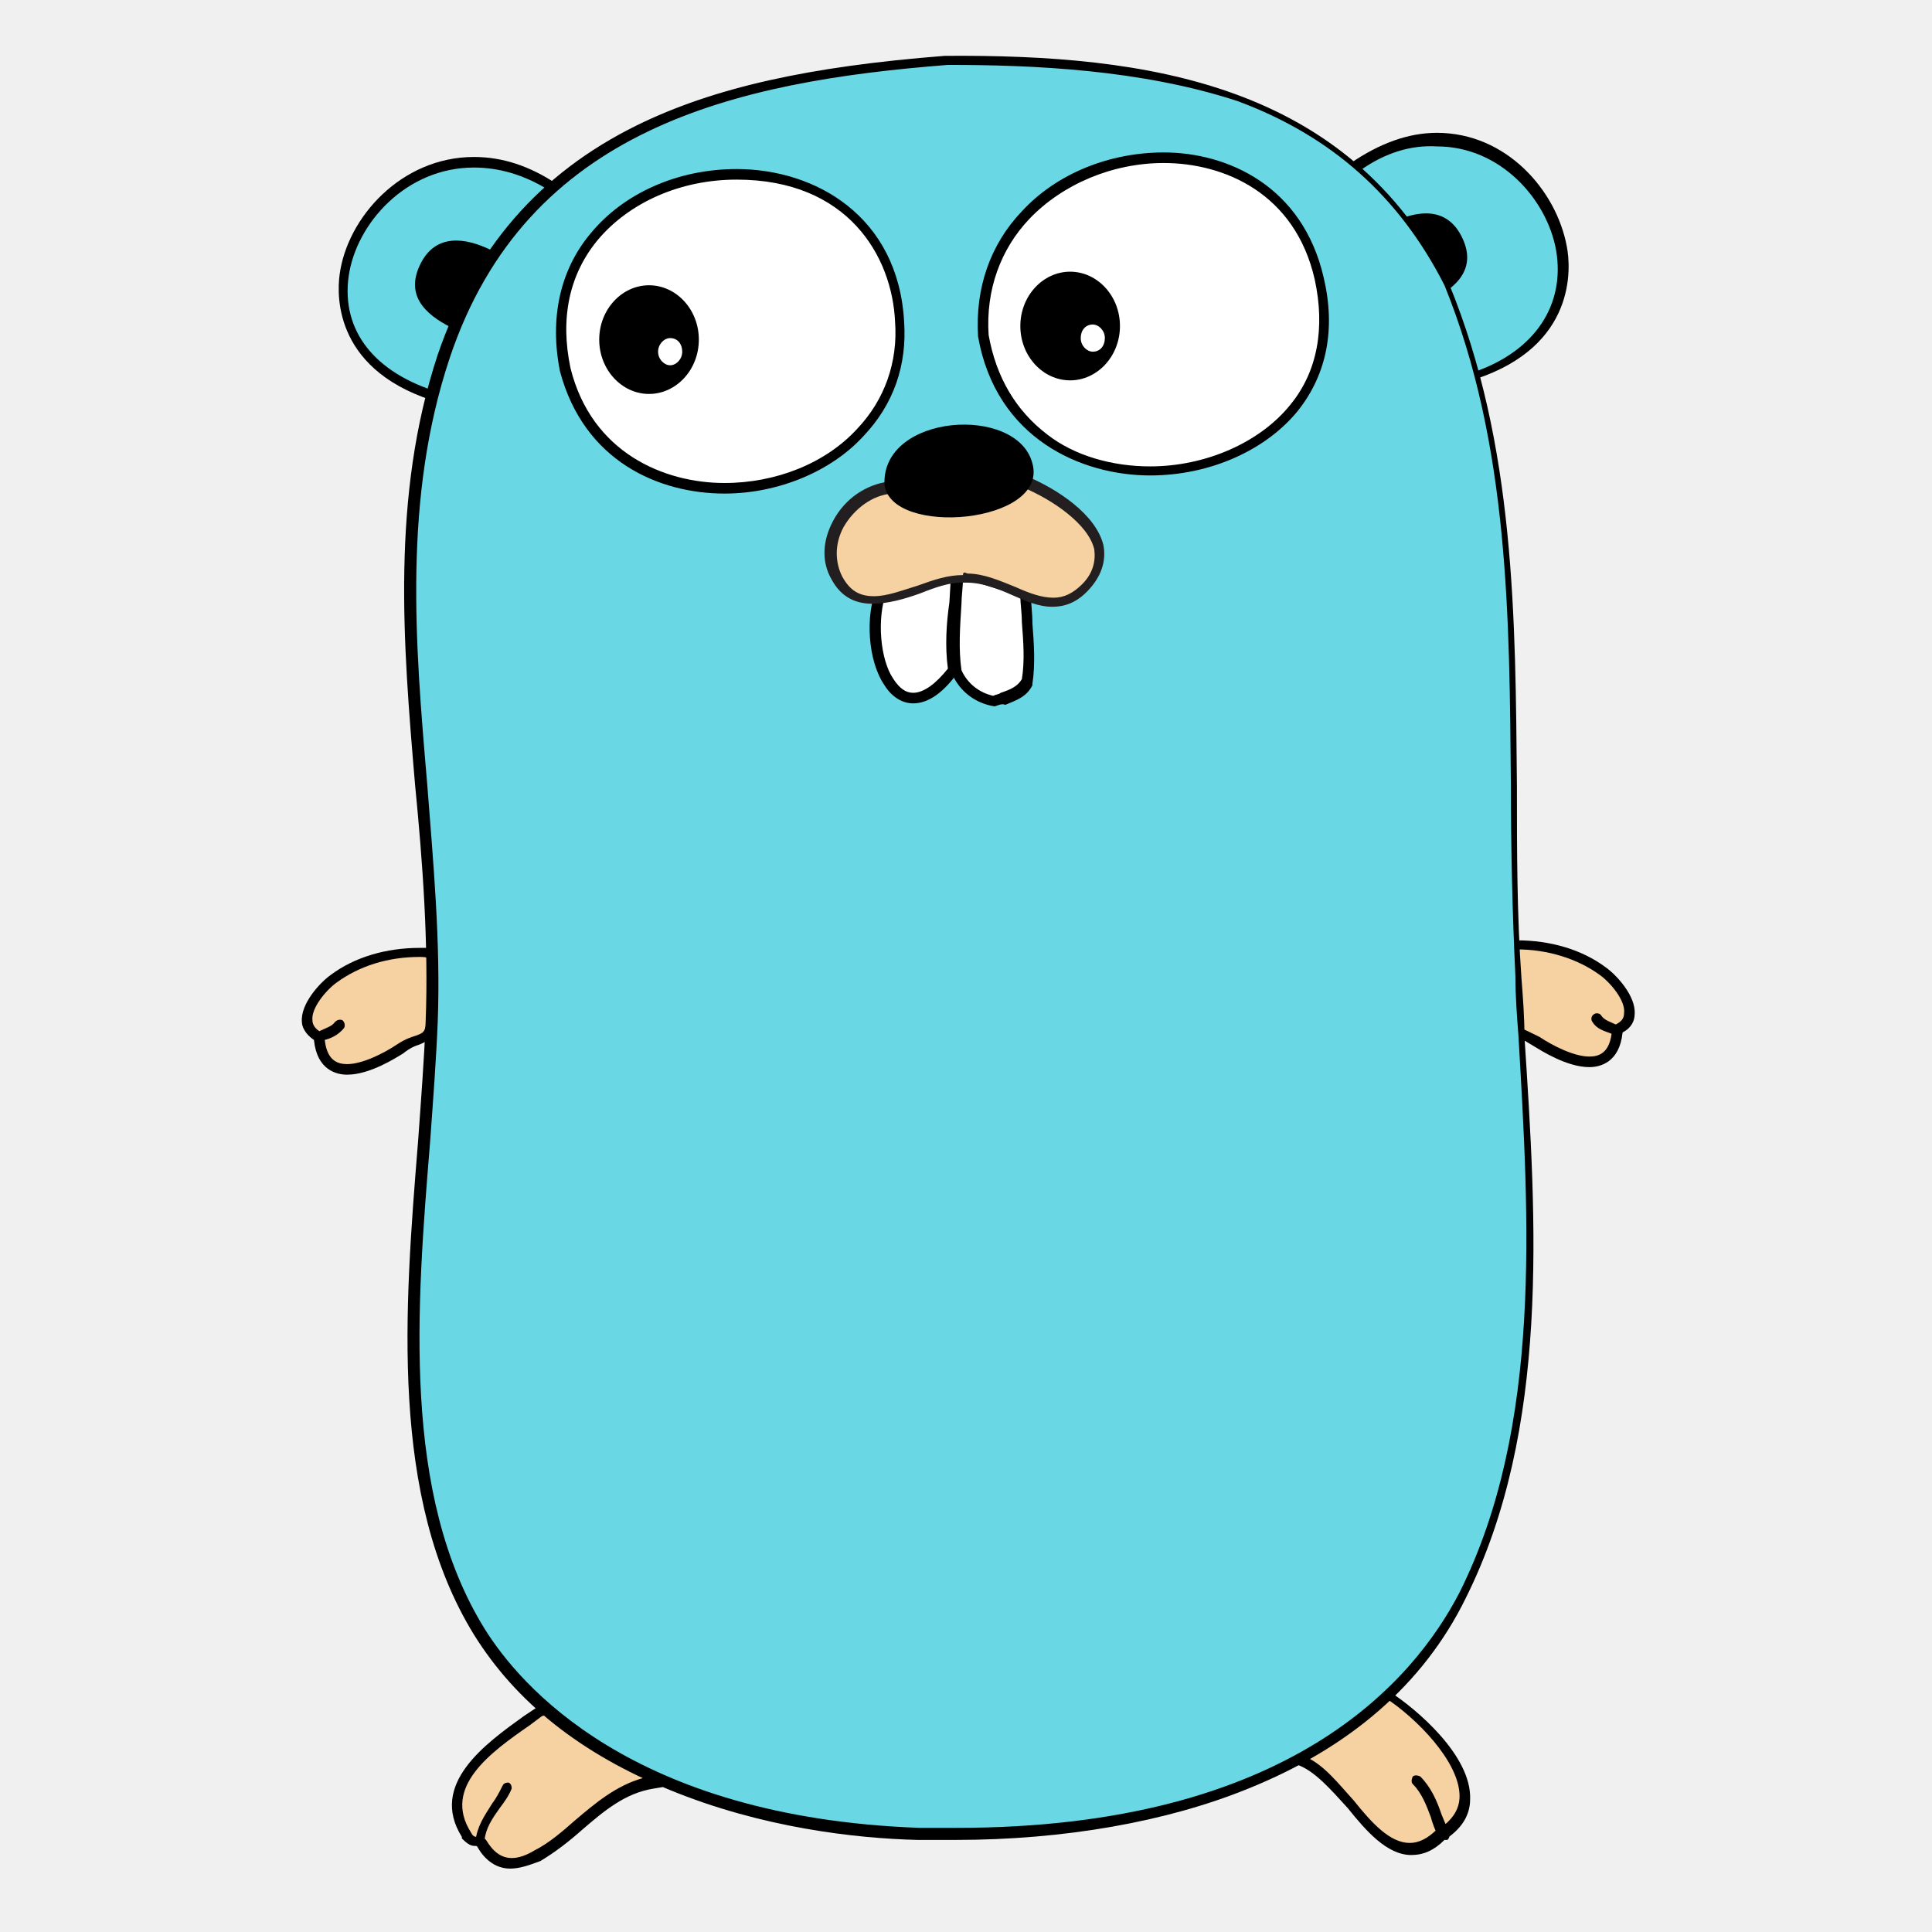
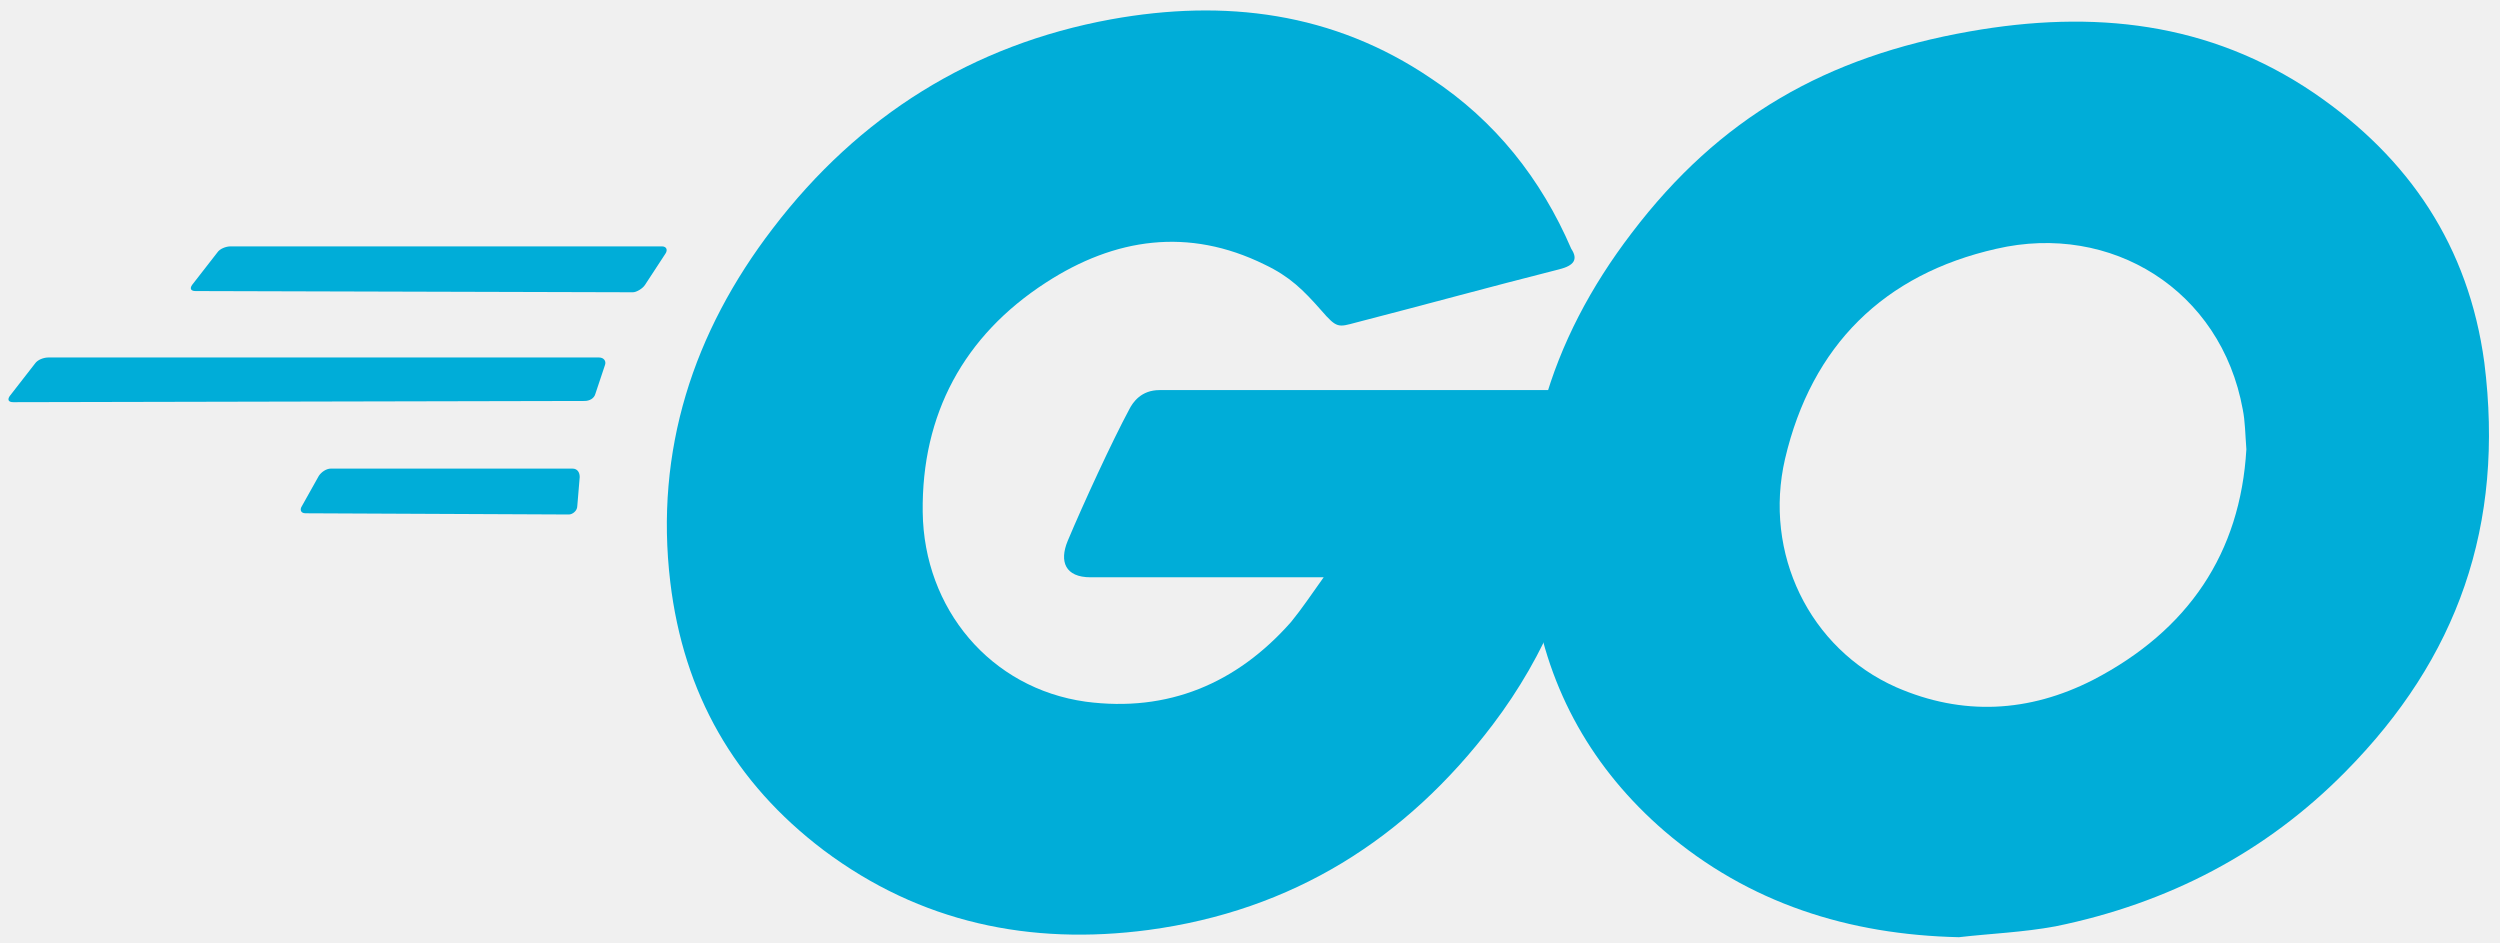
- <svg xmlns="http://www.w3.org/2000/svg" xmlns:xlink="http://www.w3.org/1999/xlink" viewBox="0 0 128 128">
-   <defs>
-     <path id="go-original-a" d="M18.8 1h90.5v126H18.8z" />
-   </defs>
-   <clipPath id="go-original-b">
-     <use xlink:href="#go-original-a" overflow="visible" />
-   </clipPath>
-   <path fill-rule="evenodd" clip-rule="evenodd" fill="#F6D2A2" d="M21.1 68.7c.2 3.5 3.7 1.9 5.3.8 1.5-1.1 2-.2 2.1-2.3.1-1.4.2-2.7.2-4.1-2.3-.2-4.8.3-6.7 1.7-.9.7-2.8 3-.9 3.9" clip-path="url(#go-original-b)" />
-   <path d="M23 71.2c-.7 0-2-.3-2.2-2.3-.6-.4-.8-.9-.8-1.2-.1-1.2 1.2-2.6 1.9-3.1 1.6-1.2 3.7-1.8 5.9-1.8h1.3v.3c.1 1.1 0 2.2-.1 3.2 0 .3 0 .6-.1.9-.1 1.5-.4 1.7-1.1 2-.3.1-.6.2-1.1.6-.5.3-2.2 1.4-3.7 1.4zm4.8-7.8c-2.1 0-4 .6-5.5 1.7-.7.5-1.7 1.7-1.6 2.5 0 .3.2.6.6.8l.2.1v.2c.1 1.6.9 1.8 1.5 1.8 1 0 2.4-.7 3.3-1.3.6-.4 1-.5 1.3-.6.5-.2.6-.2.7-1.4 0-.3 0-.6.1-.9.1-.9.1-1.9.1-2.8-.3-.1-.5-.1-.7-.1z" clip-path="url(#go-original-b)" />
-   <path fill-rule="evenodd" clip-rule="evenodd" fill="#C6B198" d="M21.1 68.7c.5-.2 1.1-.3 1.4-.8" clip-path="url(#go-original-b)" />
-   <path d="M21.1 69c-.1 0-.3-.1-.3-.2-.1-.2 0-.4.2-.4.1 0 .2-.1.2-.1.4-.2.8-.3 1-.6.1-.1.3-.2.5-.1.1.1.2.3.1.5-.4.5-.9.7-1.3.8l-.2.1h-.2z" clip-path="url(#go-original-b)" />
-   <path fill-rule="evenodd" clip-rule="evenodd" fill="#6AD7E5" d="M29.3 26.4c-13.6-3.8-3.5-21.1 7.4-14l-7.4 14z" clip-path="url(#go-original-b)" />
-   <path d="M29.5 26.8l-.3-.1c-7-2-6.9-7-6.7-8.5.5-3.8 4.1-7.8 8.9-7.8 1.9 0 3.7.6 5.5 1.8l.3.2-7.7 14.4zm1.9-15.7c-4.5 0-7.8 3.7-8.3 7.2-.5 3.6 1.7 6.4 6 7.7l7.1-13.5c-1.5-.9-3.1-1.4-4.8-1.4z" clip-path="url(#go-original-b)" />
-   <path fill-rule="evenodd" clip-rule="evenodd" fill="#6AD7E5" d="M89.6 11.1c10.7-7.5 20.5 9.5 8 13.8l-8-13.8z" clip-path="url(#go-original-b)" />
-   <path d="M97.5 25.3L89.2 11l.3-.2c1.9-1.3 3.8-2 5.7-2 4.6 0 7.9 3.8 8.6 7.5.3 1.5.6 6.6-6 8.8l-.3.2zm-7.4-14l7.7 13.3c3.9-1.4 5.9-4.4 5.3-8-.6-3.4-3.7-6.9-7.9-6.9-1.7-.1-3.4.4-5.1 1.6z" clip-path="url(#go-original-b)" />
-   <path fill-rule="evenodd" clip-rule="evenodd" fill="#F6D2A2" d="M92 112.3c2.7 1.7 7.7 6.8 3.6 9.3-3.9 3.6-6.1-4-9.6-5 1.5-2 3.4-3.9 6-4.3" clip-path="url(#go-original-b)" />
-   <path d="M93.5 122.9c-1.6 0-3-1.6-4.2-3.1-1.1-1.2-2.2-2.5-3.4-2.9l-.5-.1.3-.4c1.2-1.7 3.2-3.9 6.2-4.4h.1l.1.1c1.7 1.1 5.4 4.2 5.3 7.1 0 1.1-.6 2-1.7 2.7-.7.7-1.4 1-2.2 1zm-7-6.5c1.2.5 2.2 1.8 3.2 2.9 1.2 1.5 2.4 2.8 3.7 2.8.6 0 1.2-.3 1.8-.9h.1c.9-.6 1.4-1.3 1.4-2.2 0-2.3-2.9-5.2-4.9-6.5-1.8.5-3.6 1.7-5.3 3.9zm9.1 5.5c-.1 0-.2-.1-.3-.2-.2-.4-.4-.9-.5-1.3-.3-.8-.6-1.6-1.2-2.2-.1-.1-.1-.3 0-.5.1-.1.3-.1.5 0 .7.7 1.1 1.6 1.4 2.5l.5 1.2c.1.2 0 .4-.1.5h-.3z" clip-path="url(#go-original-b)" />
-   <path fill-rule="evenodd" clip-rule="evenodd" fill="#F6D2A2" d="M43.2 118.1c-3.2.5-5 3.4-7.7 4.9-2.5 1.5-3.5-.5-3.7-.9-.4-.2-.4.2-1-.4-2.3-3.7 2.4-6.4 4.9-8.2 3.5-.8 5.7 2.2 7.5 4.6" clip-path="url(#go-original-b)" />
-   <path d="M33.8 123.8c-1.3 0-2-1.1-2.2-1.5h-.1c-.3 0-.5-.1-.9-.5v-.1c-2.2-3.5 1.6-6.2 4.1-8l.9-.6h.2c.4-.1.7-.1 1.1-.1 3 0 4.9 2.6 6.5 4.7l.5.7-.6.1c-1.9.3-3.3 1.5-4.7 2.7-.9.8-1.8 1.5-2.8 2.1-.8.3-1.4.5-2 .5zm-2.2-2.1c.1 0 .2 0 .4.1h.1l.1.1c.2.3.7 1.2 1.7 1.2.5 0 1-.2 1.5-.5 1-.5 1.9-1.3 2.7-2 1.3-1.1 2.7-2.3 4.5-2.8-1.5-2-3.3-4.2-5.8-4.2-.3 0-.6 0-.9.1l-.8.6c-2.6 1.8-5.8 4.1-3.9 7.1.1.2.2.3.4.3zm.2.7c-.2 0-.4-.2-.3-.4.1-1 .6-1.7 1.1-2.5.3-.4.5-.8.7-1.2.1-.2.3-.2.4-.2.2.1.2.3.2.4-.2.5-.5.9-.8 1.3-.5.7-.9 1.3-1 2.1 0 .4-.1.5-.3.5z" clip-path="url(#go-original-b)" />
-   <path fill-rule="evenodd" clip-rule="evenodd" d="M29.9 21.7c-1.8-.9-3.1-2.2-2-4.3 1-1.9 2.9-1.7 4.7-.8l-2.7 5.1zm64.9-1.8c1.8-.9 3.1-2.2 2-4.3-1-1.9-2.9-1.7-4.7-.8l2.7 5.1z" clip-path="url(#go-original-b)" />
-   <path fill-rule="evenodd" clip-rule="evenodd" fill="#F6D2A2" d="M107.1 68.2c-.2 3.5-3.7 1.9-5.3.8-1.5-1.1-2-.2-2.1-2.3-.1-1.4-.2-2.7-.2-4.1 2.3-.2 4.8.3 6.7 1.7 1 .8 2.8 3 .9 3.9" clip-path="url(#go-original-b)" />
-   <path d="M105.3 70.7c-1.5 0-3.2-1.1-3.7-1.4-.5-.3-.8-.5-1.1-.6-.8-.3-1-.5-1.1-2 0-.3 0-.6-.1-.9-.1-1-.2-2.1-.1-3.2v-.3h1.3c2.2 0 4.3.6 5.9 1.8.7.5 2 1.9 1.9 3.1 0 .4-.2.9-.8 1.2-.2 2-1.5 2.3-2.2 2.3zM99.8 63c0 .9 0 1.9.1 2.8 0 .3 0 .6.1.9.1 1.2.2 1.2.7 1.4.3.1.7.3 1.3.6.9.6 2.3 1.3 3.3 1.3.6 0 1.4-.2 1.5-1.8V68l.2-.1c.4-.2.6-.4.6-.8.1-.8-.9-2-1.6-2.5-1.5-1.1-3.5-1.7-5.5-1.7-.2.1-.4.1-.7.1z" clip-path="url(#go-original-b)" />
-   <path fill-rule="evenodd" clip-rule="evenodd" fill="#C6B198" d="M107.1 68.2c-.5-.2-1.1-.3-1.4-.8" clip-path="url(#go-original-b)" />
-   <path d="M107.1 68.6h-.1l-.2-.1c-.5-.2-1-.3-1.3-.8-.1-.1-.1-.4.1-.5.1-.1.4-.1.5.1.2.3.6.4 1 .6.1 0 .2.1.2.1.2.1.3.3.2.4-.1.1-.3.2-.4.2z" clip-path="url(#go-original-b)" />
-   <path fill-rule="evenodd" clip-rule="evenodd" fill="#6AD7E5" d="M62.8 4c13.6 0 26.3 1.9 33 15 6 14.6 3.8 30.4 4.8 45.9.8 13.3 2.5 28.6-3.6 40.9-6.5 12.9-22.7 16.2-36 15.7-10.5-.4-23.1-3.8-29.1-13.4-6.9-11.2-3.7-27.9-3.2-40.4.6-14.8-4-29.7.9-44.1C34.5 8.5 48.1 5.1 62.8 4" clip-path="url(#go-original-b)" />
-   <path d="M63.3 121.9h-2.5c-4.1-.1-10.3-.8-16.4-3.3-5.9-2.4-10.2-5.8-13-10.3-5.6-9.1-4.6-21.6-3.7-32.7.2-2.8.4-5.4.5-7.9.2-5.2-.2-10.6-.7-15.7-.8-9.4-1.6-19.1 1.5-28.5 2.4-7 6.7-12 13.2-15.2 5.1-2.5 11.4-3.9 20.4-4.6C76 3.6 89.3 5.5 96 18.8c4.4 10.7 4.4 22.2 4.5 33.3 0 4.2 0 8.5.3 12.7.1 1.3.2 2.6.2 3.9.8 12.2 1.7 26-3.9 37.2-2.8 5.7-7.7 9.9-14.4 12.6-5.4 2.2-12.2 3.4-19.4 3.4zM62.8 4.3c-14.1 1.1-27.9 4.2-33 19.4-3.1 9.3-2.3 18.9-1.5 28.2.4 5.2.9 10.5.7 15.8-.1 2.5-.3 5.1-.5 7.9-.9 11-1.9 23.4 3.6 32.3 2.3 3.7 9.7 12.5 28.8 13.2h2.5c22.1 0 30.3-9.8 33.3-15.6 5.5-11 4.6-24.8 3.9-36.9-.1-1.3-.2-2.6-.2-3.9-.2-4.2-.3-8.5-.3-12.7-.1-11-.1-22.5-4.4-33.1C92.7 13 88.2 9 82 6.7c-6.4-2.1-13.6-2.4-19.2-2.4z" clip-path="url(#go-original-b)" />
-   <path fill-rule="evenodd" clip-rule="evenodd" fill="#fff" d="M65.2 22.2c2.4 14.2 25.6 10.4 22.3-3.9-3-12.8-23.1-9.2-22.3 3.9" clip-path="url(#go-original-b)" />
-   <path d="M76.2 31.5c-4.5 0-10.2-2.4-11.4-9.2-.2-3.2.8-6.1 2.9-8.3 2.3-2.5 5.8-3.9 9.4-3.9 4.2 0 9.2 2.2 10.6 8.3.8 3.4.2 6.4-1.7 8.8-2.1 2.6-5.8 4.3-9.8 4.3zm-10.7-9.3c.5 2.8 1.8 5 3.9 6.6 1.8 1.4 4.3 2.1 6.8 2.1 3.7 0 7.3-1.6 9.3-4.1 1.8-2.2 2.3-5.1 1.6-8.3-1.3-5.7-6-7.7-10-7.7-3.4 0-6.7 1.4-8.9 3.7-1.9 2-2.9 4.7-2.7 7.7z" clip-path="url(#go-original-b)" />
-   <path fill-rule="evenodd" clip-rule="evenodd" fill="#fff" d="M37.5 24.5c3.2 12.3 22.9 9.2 22.2-3.2-.9-14.8-25.3-12-22.2 3.2" clip-path="url(#go-original-b)" />
-   <path d="M48 32.7c-4.3 0-9.3-2.1-10.9-8.1-.7-3.5 0-6.7 2-9.1 2.2-2.7 5.8-4.3 9.7-4.3 5.2 0 10.7 3.1 11.1 10.1.2 2.9-.7 5.5-2.7 7.6-2.1 2.3-5.6 3.8-9.2 3.8zm.8-20.8c-3.7 0-7.1 1.5-9.2 4-1.9 2.3-2.5 5.2-1.8 8.5C39.2 30 44 32 48 32c3.4 0 6.7-1.3 8.8-3.6 1.8-1.9 2.7-4.4 2.5-7.1-.2-4.3-3.1-9.4-10.5-9.4z" clip-path="url(#go-original-b)" />
-   <path fill-rule="evenodd" clip-rule="evenodd" fill="#fff" d="M68 39.2c0 1.8.4 3.9.1 5.9-.5.9-1.4 1-2.2 1.3-1.1-.2-2-.9-2.5-1.9-.3-2.2.1-4.4.2-6.6l4.4 1.3z" clip-path="url(#go-original-b)" />
-   <path d="M65.9 46.8c-1.3-.2-2.3-1-2.8-2.1-.2-1.6-.1-3.1 0-4.6.1-.7.1-1.4.1-2.1v-.4l5.1 1.6v.2c0 .6.1 1.2.1 1.9.1 1.3.2 2.7 0 4v.1c-.4.8-1.1 1-1.8 1.3-.2-.1-.4 0-.7.1zm-2.2-2.4c.4.9 1.2 1.5 2.1 1.7.2-.1.4-.1.5-.2.6-.2 1.1-.4 1.4-.9.2-1.2.1-2.5 0-3.8 0-.6-.1-1.2-.1-1.7l-3.8-1.2c0 .6-.1 1.2-.1 1.7-.1 1.6-.2 3 0 4.4z" clip-path="url(#go-original-b)" />
-   <path fill-rule="evenodd" clip-rule="evenodd" d="M46.3 22.5c0 2-1.5 3.6-3.3 3.6-1.8 0-3.3-1.6-3.3-3.6s1.5-3.6 3.3-3.6c1.8 0 3.3 1.6 3.3 3.6" clip-path="url(#go-original-b)" />
-   <path fill-rule="evenodd" clip-rule="evenodd" fill="#fff" d="M45.2 23.3c0 .5-.4.9-.8.9s-.8-.4-.8-.9.4-.9.8-.9c.5 0 .8.4.8.9" clip-path="url(#go-original-b)" />
-   <path fill-rule="evenodd" clip-rule="evenodd" d="M74.2 21.6c0 2-1.5 3.6-3.3 3.6-1.8 0-3.3-1.6-3.3-3.6s1.5-3.6 3.3-3.6c1.8 0 3.3 1.6 3.3 3.6" clip-path="url(#go-original-b)" />
-   <path fill-rule="evenodd" clip-rule="evenodd" fill="#fff" d="M73.2 22.4c0 .5-.3.9-.8.9-.4 0-.8-.4-.8-.9s.3-.9.8-.9c.4 0 .8.4.8.9M58.4 39c-1.5 3.5.8 10.6 4.8 5.4-.3-2.2.1-4.4.2-6.6l-5 1.2z" clip-path="url(#go-original-b)" />
-   <path d="M60.5 46.6c-.7 0-1.4-.4-1.9-1.2-1.1-1.6-1.3-4.6-.5-6.5l.1-.2 5.5-1.4v.4l-.1 2.2c-.1 1.5-.2 2.9 0 4.4v.1l-.1.1c-1 1.4-2 2.1-3 2.1zm-1.8-7.3c-.6 1.7-.4 4.4.5 5.7.4.6.8.9 1.3.9.7 0 1.5-.6 2.3-1.6-.2-1.5-.1-3 .1-4.4l.1-1.7-4.3 1.1z" clip-path="url(#go-original-b)" />
-   <path fill-rule="evenodd" clip-rule="evenodd" fill="#F6D2A2" d="M58.9 32.2c-2.7.2-4.9 3.5-3.5 6 1.9 3.4 6-.3 8.6 0 3 .1 5.4 3.2 7.8.6 2.7-2.9-1.2-5.7-4.1-7l-8.8.4z" clip-path="url(#go-original-b)" />
-   <path fill="#231F20" d="M69.7 40.2c-.9 0-1.8-.4-2.7-.8-.9-.4-1.9-.8-3-.8h-.3c-.8 0-1.7.3-2.7.7-1.1.4-2.2.7-3.2.7-1.2 0-2.1-.5-2.7-1.6-.7-1.2-.6-2.6.1-3.9.8-1.5 2.2-2.4 3.7-2.6l8.9-.4h.1c2.2.9 4.7 2.6 5.2 4.6.2 1-.1 2-.9 2.9-.8.9-1.6 1.2-2.5 1.2zM64.1 38c1.1 0 2.2.5 3.2.9.9.4 1.7.7 2.5.7.7 0 1.3-.3 1.9-.9.7-.7.9-1.5.8-2.3-.4-1.7-2.8-3.3-4.7-4.1l-8.7.4c-1.3.1-2.5 1-3.2 2.2-.6 1.1-.6 2.3-.1 3.3.5.9 1.1 1.3 2.1 1.3.9 0 1.9-.4 2.9-.7 1.1-.4 2-.7 3-.7 0-.2.1-.2.3-.1z" clip-path="url(#go-original-b)" />
-   <path fill-rule="evenodd" clip-rule="evenodd" d="M58.6 32.1c-.2-4.7 8.8-5.3 9.8-1.4 1.1 4-9.4 4.9-9.8 1.4" clip-path="url(#go-original-b)" />
+ <svg xmlns="http://www.w3.org/2000/svg" viewBox="0 0 207 78" width="100%" height="100%">
+   <g fill="#00ADD8" fill-rule="evenodd">
+     <path d="m16.2 24.1c-.4 0-.5-.2-.3-.5l2.1-2.7c.2-.3.7-.5 1.1-.5h35.7c.4 0 .5.3.3.6l-1.7 2.6c-.2.3-.7.6-1 .6z" />
+     <path d="m1.1 33.3c-.4 0-.5-.2-.3-.5l2.1-2.7c.2-.3.7-.5 1.1-.5h45.6c.4 0 .6.3.5.6l-.8 2.4c-.1.4-.5.6-.9.6z" />
+     <path d="m25.3 42.5c-.4 0-.5-.3-.3-.6l1.4-2.5c.2-.3.6-.6 1-.6h20c.4 0 .6.3.6.7l-.2 2.4c0 .4-.4.7-.7.7z" />
+     <g transform="translate(55)">
+       <path d="m74.1 22.3c-6.3 1.6-10.6 2.8-16.8 4.4-1.5.4-1.6.5-2.9-1-1.5-1.7-2.6-2.8-4.7-3.8-6.3-3.1-12.4-2.2-18.1 1.5-6.8 4.4-10.3 10.9-10.2 19 .1 8 5.6 14.6 13.5 15.7 6.8.9 12.5-1.5 17-6.6.9-1.1 1.7-2.3 2.7-3.7-3.6 0-8.1 0-19.3 0-2.1 0-2.6-1.3-1.9-3 1.3-3.1 3.7-8.3 5.1-10.9.3-.6 1-1.6 2.5-1.6h36.4c-.2 2.7-.2 5.4-.6 8.1-1.1 7.2-3.8 13.8-8.2 19.6-7.2 9.5-16.6 15.4-28.5 17-9.8 1.3-18.9-.6-26.9-6.6-7.4-5.6-11.6-13-12.7-22.2-1.3-10.9 1.9-20.7 8.5-29.3 7.1-9.3 16.5-15.2 28-17.3 9.4-1.7 18.4-.6 26.5 4.9 5.3 3.5 9.1 8.3 11.6 14.1.6.9.2 1.4-1 1.7z" />
+       <path d="m107.2 77.6c-9.1-.2-17.4-2.8-24.4-8.8-5.9-5.1-9.6-11.6-10.8-19.3-1.8-11.3 1.3-21.3 8.1-30.2 7.3-9.6 16.1-14.6 28-16.7 10.2-1.8 19.8-.8 28.5 5.1 7.9 5.4 12.8 12.7 14.1 22.3 1.7 13.5-2.2 24.5-11.5 33.9-6.6 6.7-14.7 10.9-24 12.8-2.7.5-5.4.6-8 .9zm23.8-40.4c-.1-1.3-.1-2.3-.3-3.3-1.8-9.9-10.9-15.5-20.4-13.3-9.3 2.1-15.3 8-17.5 17.4-1.8 7.8 2 15.7 9.2 18.9 5.5 2.4 11 2.1 16.3-.6 7.9-4.1 12.2-10.5 12.7-19.1z" fill-rule="nonzero" />
+     </g>
+   </g>
</svg>
